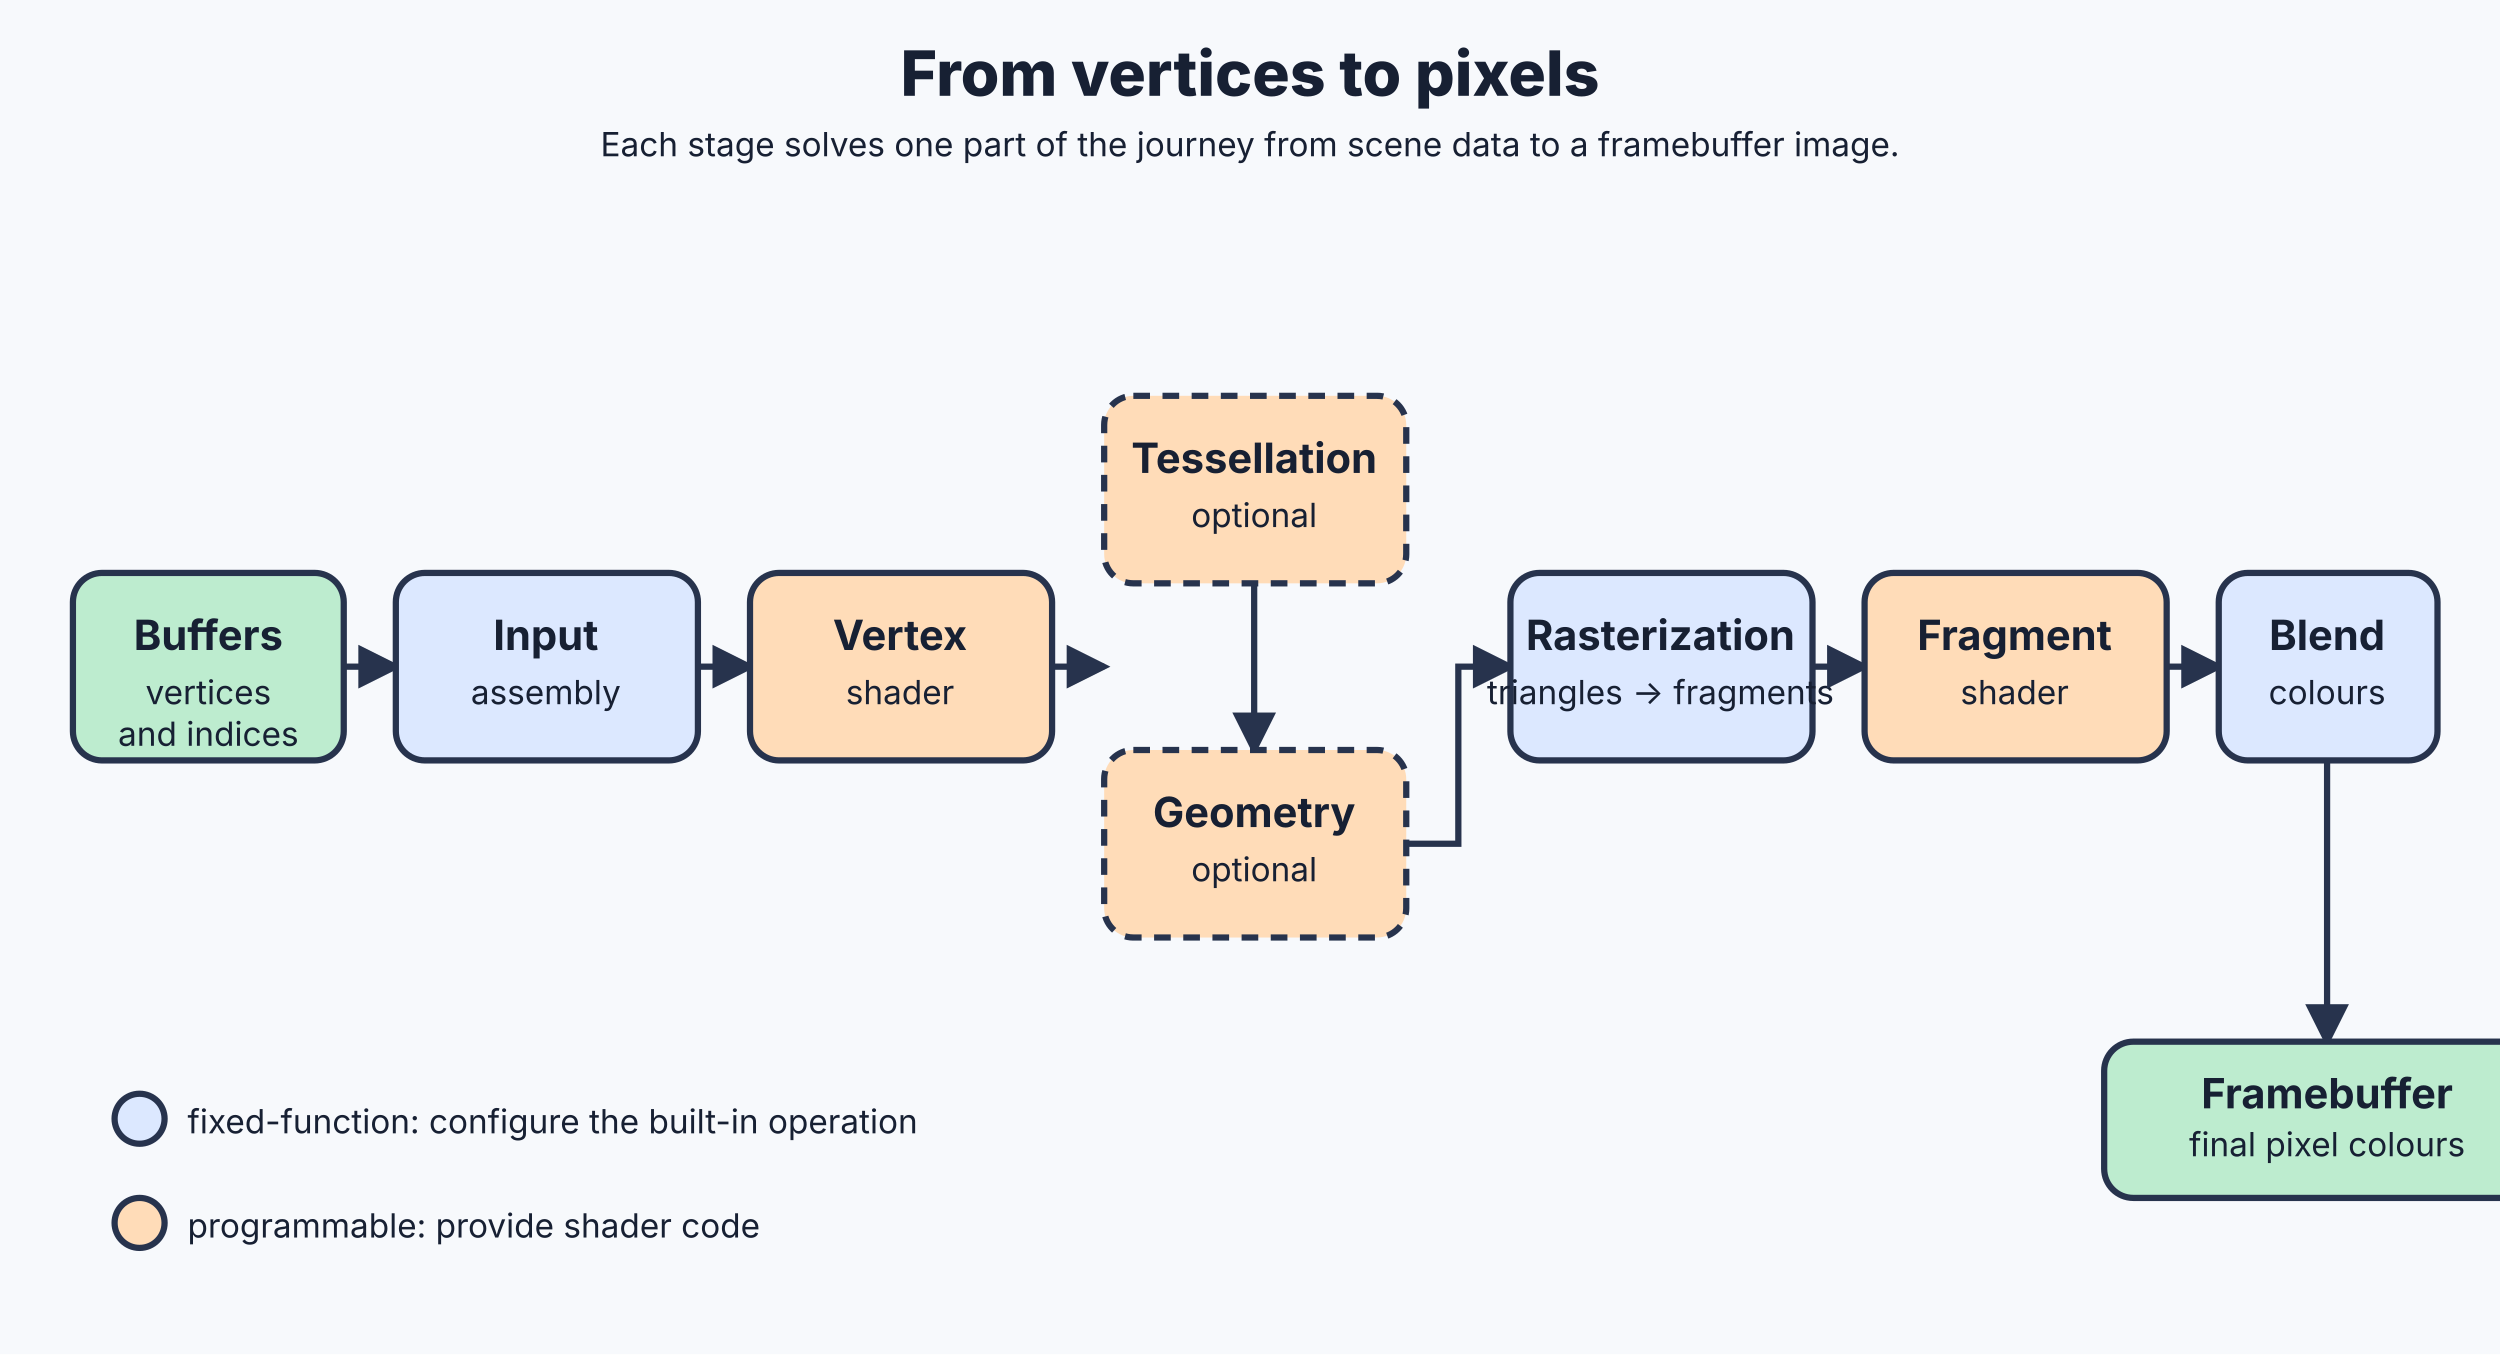
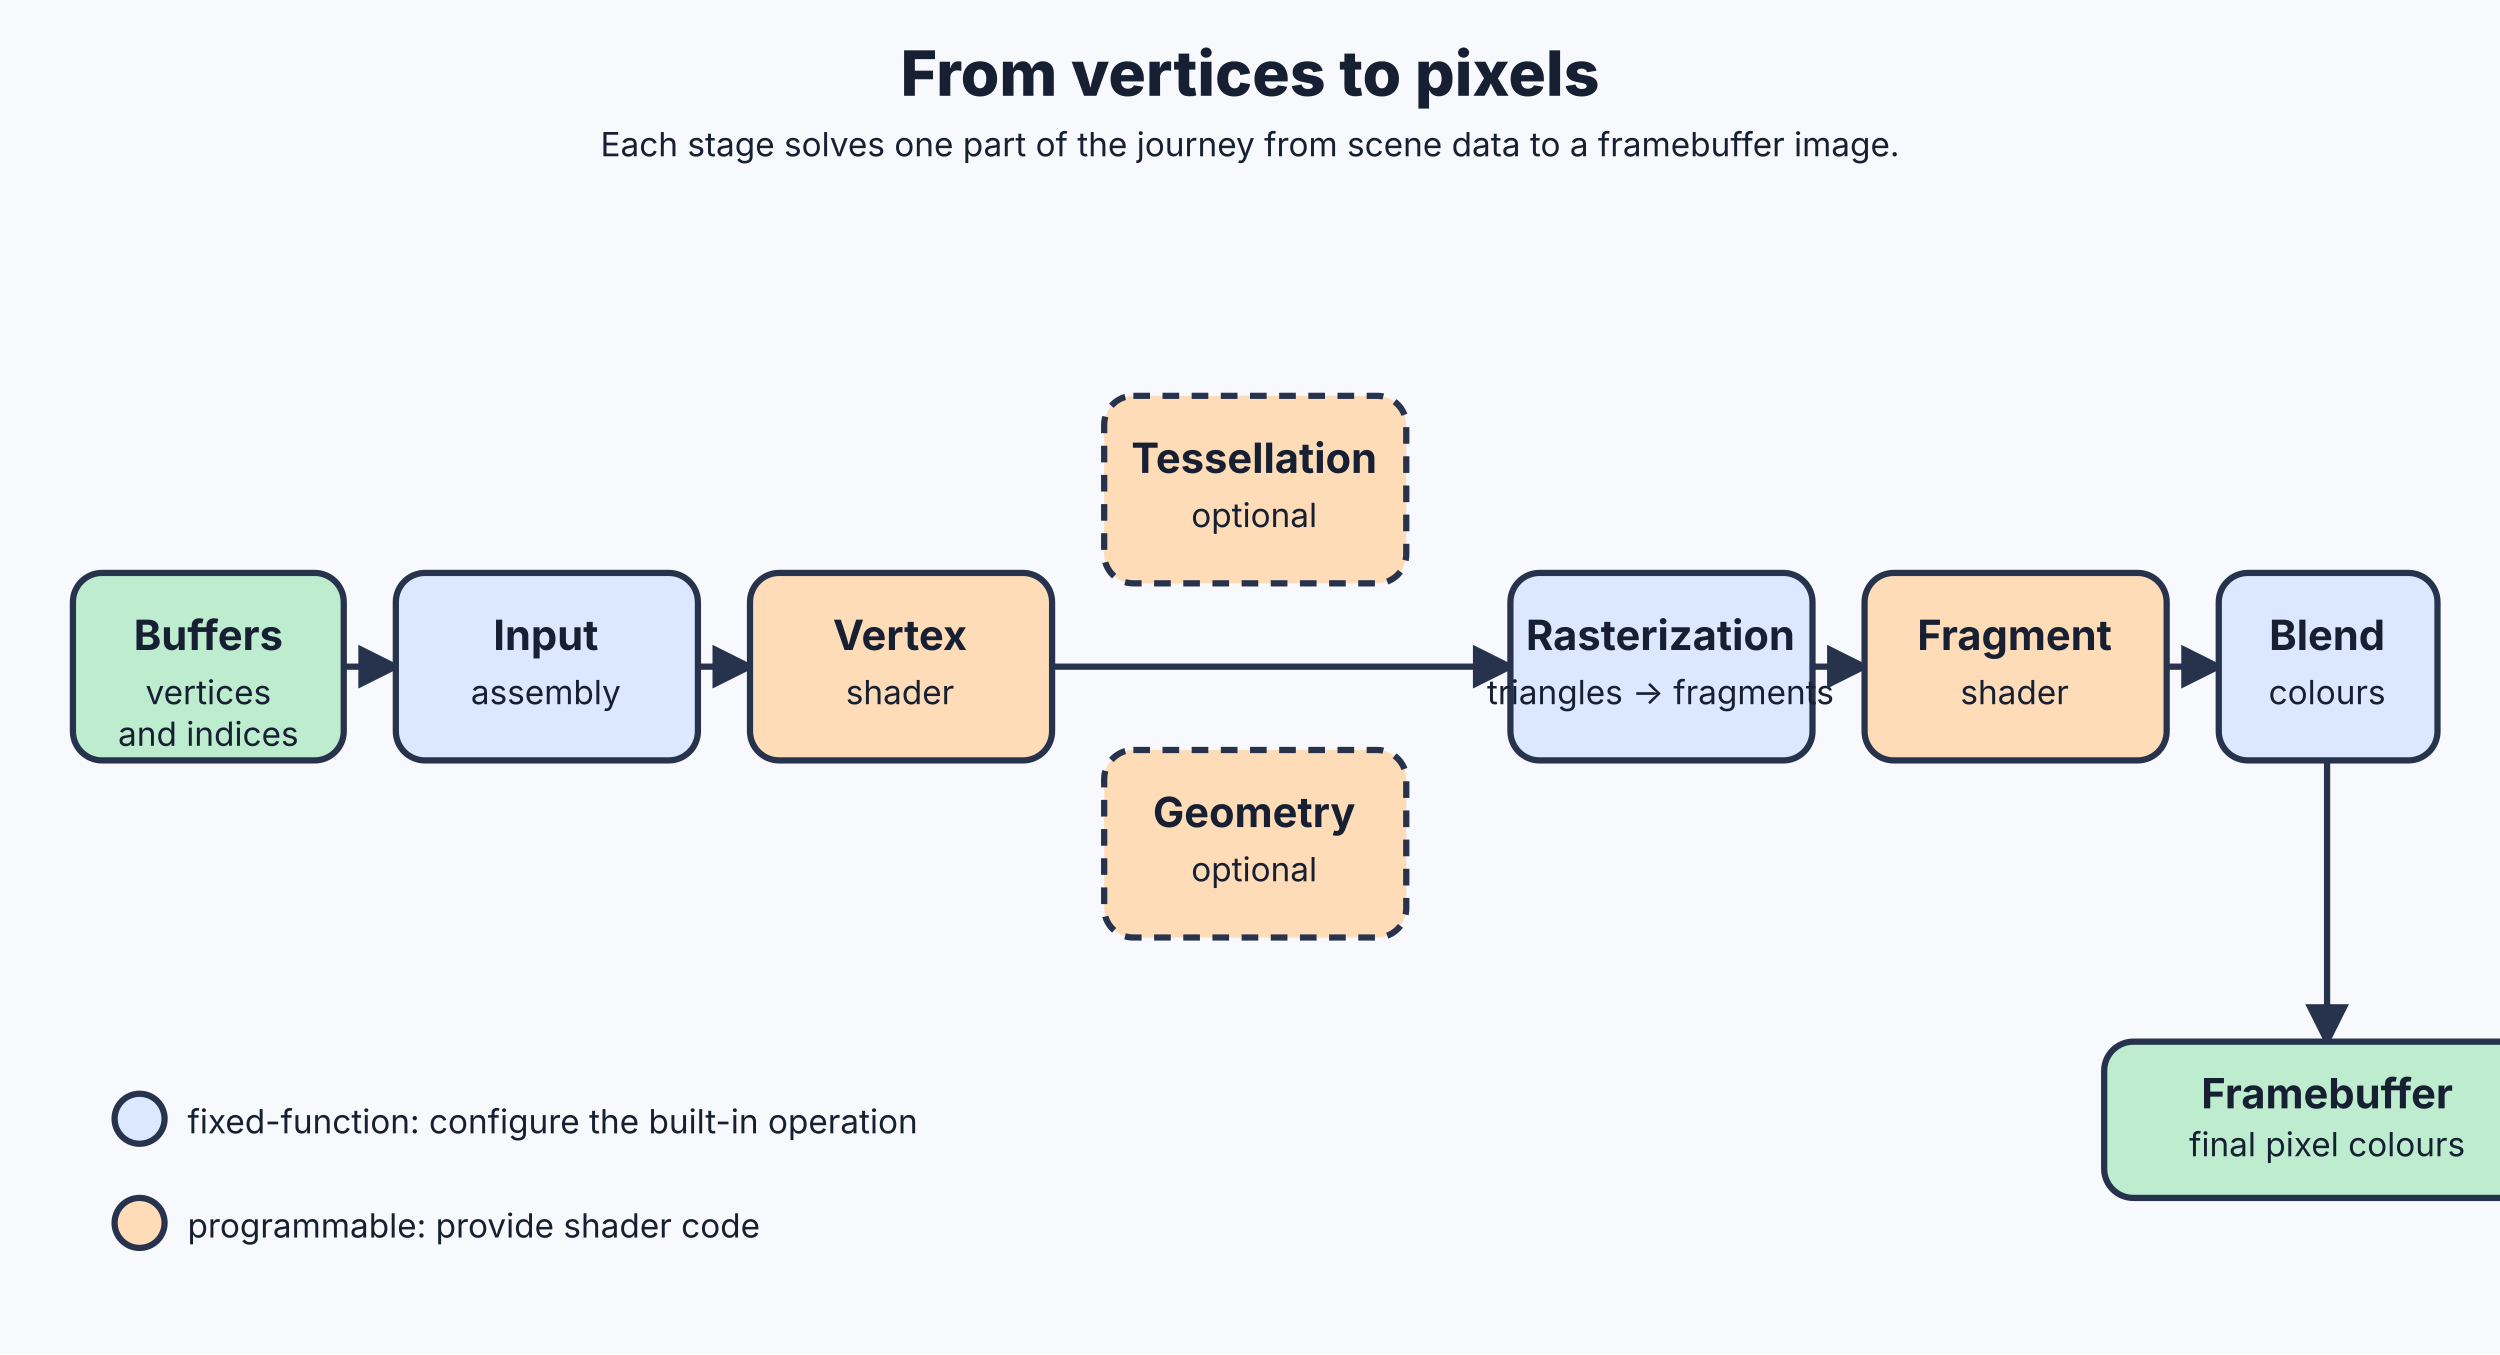
<svg xmlns="http://www.w3.org/2000/svg" viewBox="0 0 1200 650" role="img" aria-labelledby="title desc">
  <style>
    text { font-family: -apple-system, BlinkMacSystemFont, "Segoe UI", sans-serif; fill: #172033; }
    .title { font-size: 30px; font-weight: 800; }
    .label { font-size: 20px; font-weight: 700; }
    .small { font-size: 16px; }
    .box { stroke: #27334d; stroke-width: 3; rx: 14; }
    .arrow { stroke: #27334d; stroke-width: 3; fill: none; marker-end: url(#arrow); }
    .fixed { fill: #dce8ff; }
    .programmable { fill: #ffdcb8; }
    .optional { stroke-dasharray: 8 6; }
  </style>
  <defs>
    <marker id="arrow" markerWidth="7" markerHeight="7" refX="6" refY="3.5" orient="auto">
      <path d="M0,0 L7,3.5 L0,7 Z" fill="#27334d" />
    </marker>
  </defs>
  <rect width="1200" height="650" fill="#f7f9fc" />
  <text x="600" y="46" text-anchor="middle" class="title">From vertices to pixels</text>
  <text x="600" y="75" text-anchor="middle" class="small">Each stage solves one part of the journey from scene data to a framebuffer image.</text>
  <rect x="35" y="275" width="130" height="90" class="box" fill="#bdeccf" />
  <text x="100" y="312" text-anchor="middle" class="label">Buffers</text>
  <text x="100" y="338" text-anchor="middle" class="small">vertices</text>
  <text x="100" y="358" text-anchor="middle" class="small">and indices</text>
  <path d="M166 320 H190" class="arrow" />
  <rect x="190" y="275" width="145" height="90" class="box fixed" />
  <text x="262" y="312" text-anchor="middle" class="label">Input</text>
  <text x="262" y="338" text-anchor="middle" class="small">assembly</text>
  <path d="M335 320 H360" class="arrow" />
  <rect x="360" y="275" width="145" height="90" class="box programmable" />
  <text x="432" y="312" text-anchor="middle" class="label">Vertex</text>
  <text x="432" y="338" text-anchor="middle" class="small">shader</text>
-   <path d="M505 320 H530" class="arrow" />
+   <path d="M505 320 H725" class="arrow" />
  <rect x="530" y="190" width="145" height="90" class="box programmable optional" />
  <text x="602" y="227" text-anchor="middle" class="label">Tessellation</text>
  <text x="602" y="253" text-anchor="middle" class="small">optional</text>
-   <path d="M602 280 V360" class="arrow" />
  <rect x="530" y="360" width="145" height="90" class="box programmable optional" />
  <text x="602" y="397" text-anchor="middle" class="label">Geometry</text>
  <text x="602" y="423" text-anchor="middle" class="small">optional</text>
-   <path d="M675 405 H700 V320 H725" class="arrow" />
  <rect x="725" y="275" width="145" height="90" class="box fixed" />
  <text x="797" y="312" text-anchor="middle" class="label">Rasterization</text>
  <text x="797" y="338" text-anchor="middle" class="small">triangles → fragments</text>
  <path d="M870 320 H895" class="arrow" />
  <rect x="895" y="275" width="145" height="90" class="box programmable" />
  <text x="967" y="312" text-anchor="middle" class="label">Fragment</text>
  <text x="967" y="338" text-anchor="middle" class="small">shader</text>
  <path d="M1040 320 H1065" class="arrow" />
  <rect x="1065" y="275" width="105" height="90" class="box fixed" />
  <text x="1117" y="312" text-anchor="middle" class="label">Blend</text>
  <text x="1117" y="338" text-anchor="middle" class="small">colours</text>
  <path d="M1117 365 V500" class="arrow" />
  <rect x="1010" y="500" width="215" height="75" class="box" fill="#bdeccf" />
  <text x="1117" y="532" text-anchor="middle" class="label">Framebuffer</text>
  <text x="1117" y="555" text-anchor="middle" class="small">final pixel colours</text>
  <rect x="55" y="525" width="24" height="24" class="box fixed" />
  <text x="90" y="544" class="small">fixed-function: configure the built-in operation</text>
  <rect x="55" y="575" width="24" height="24" class="box programmable" />
  <text x="90" y="594" class="small">programmable: provide shader code</text>
</svg>
